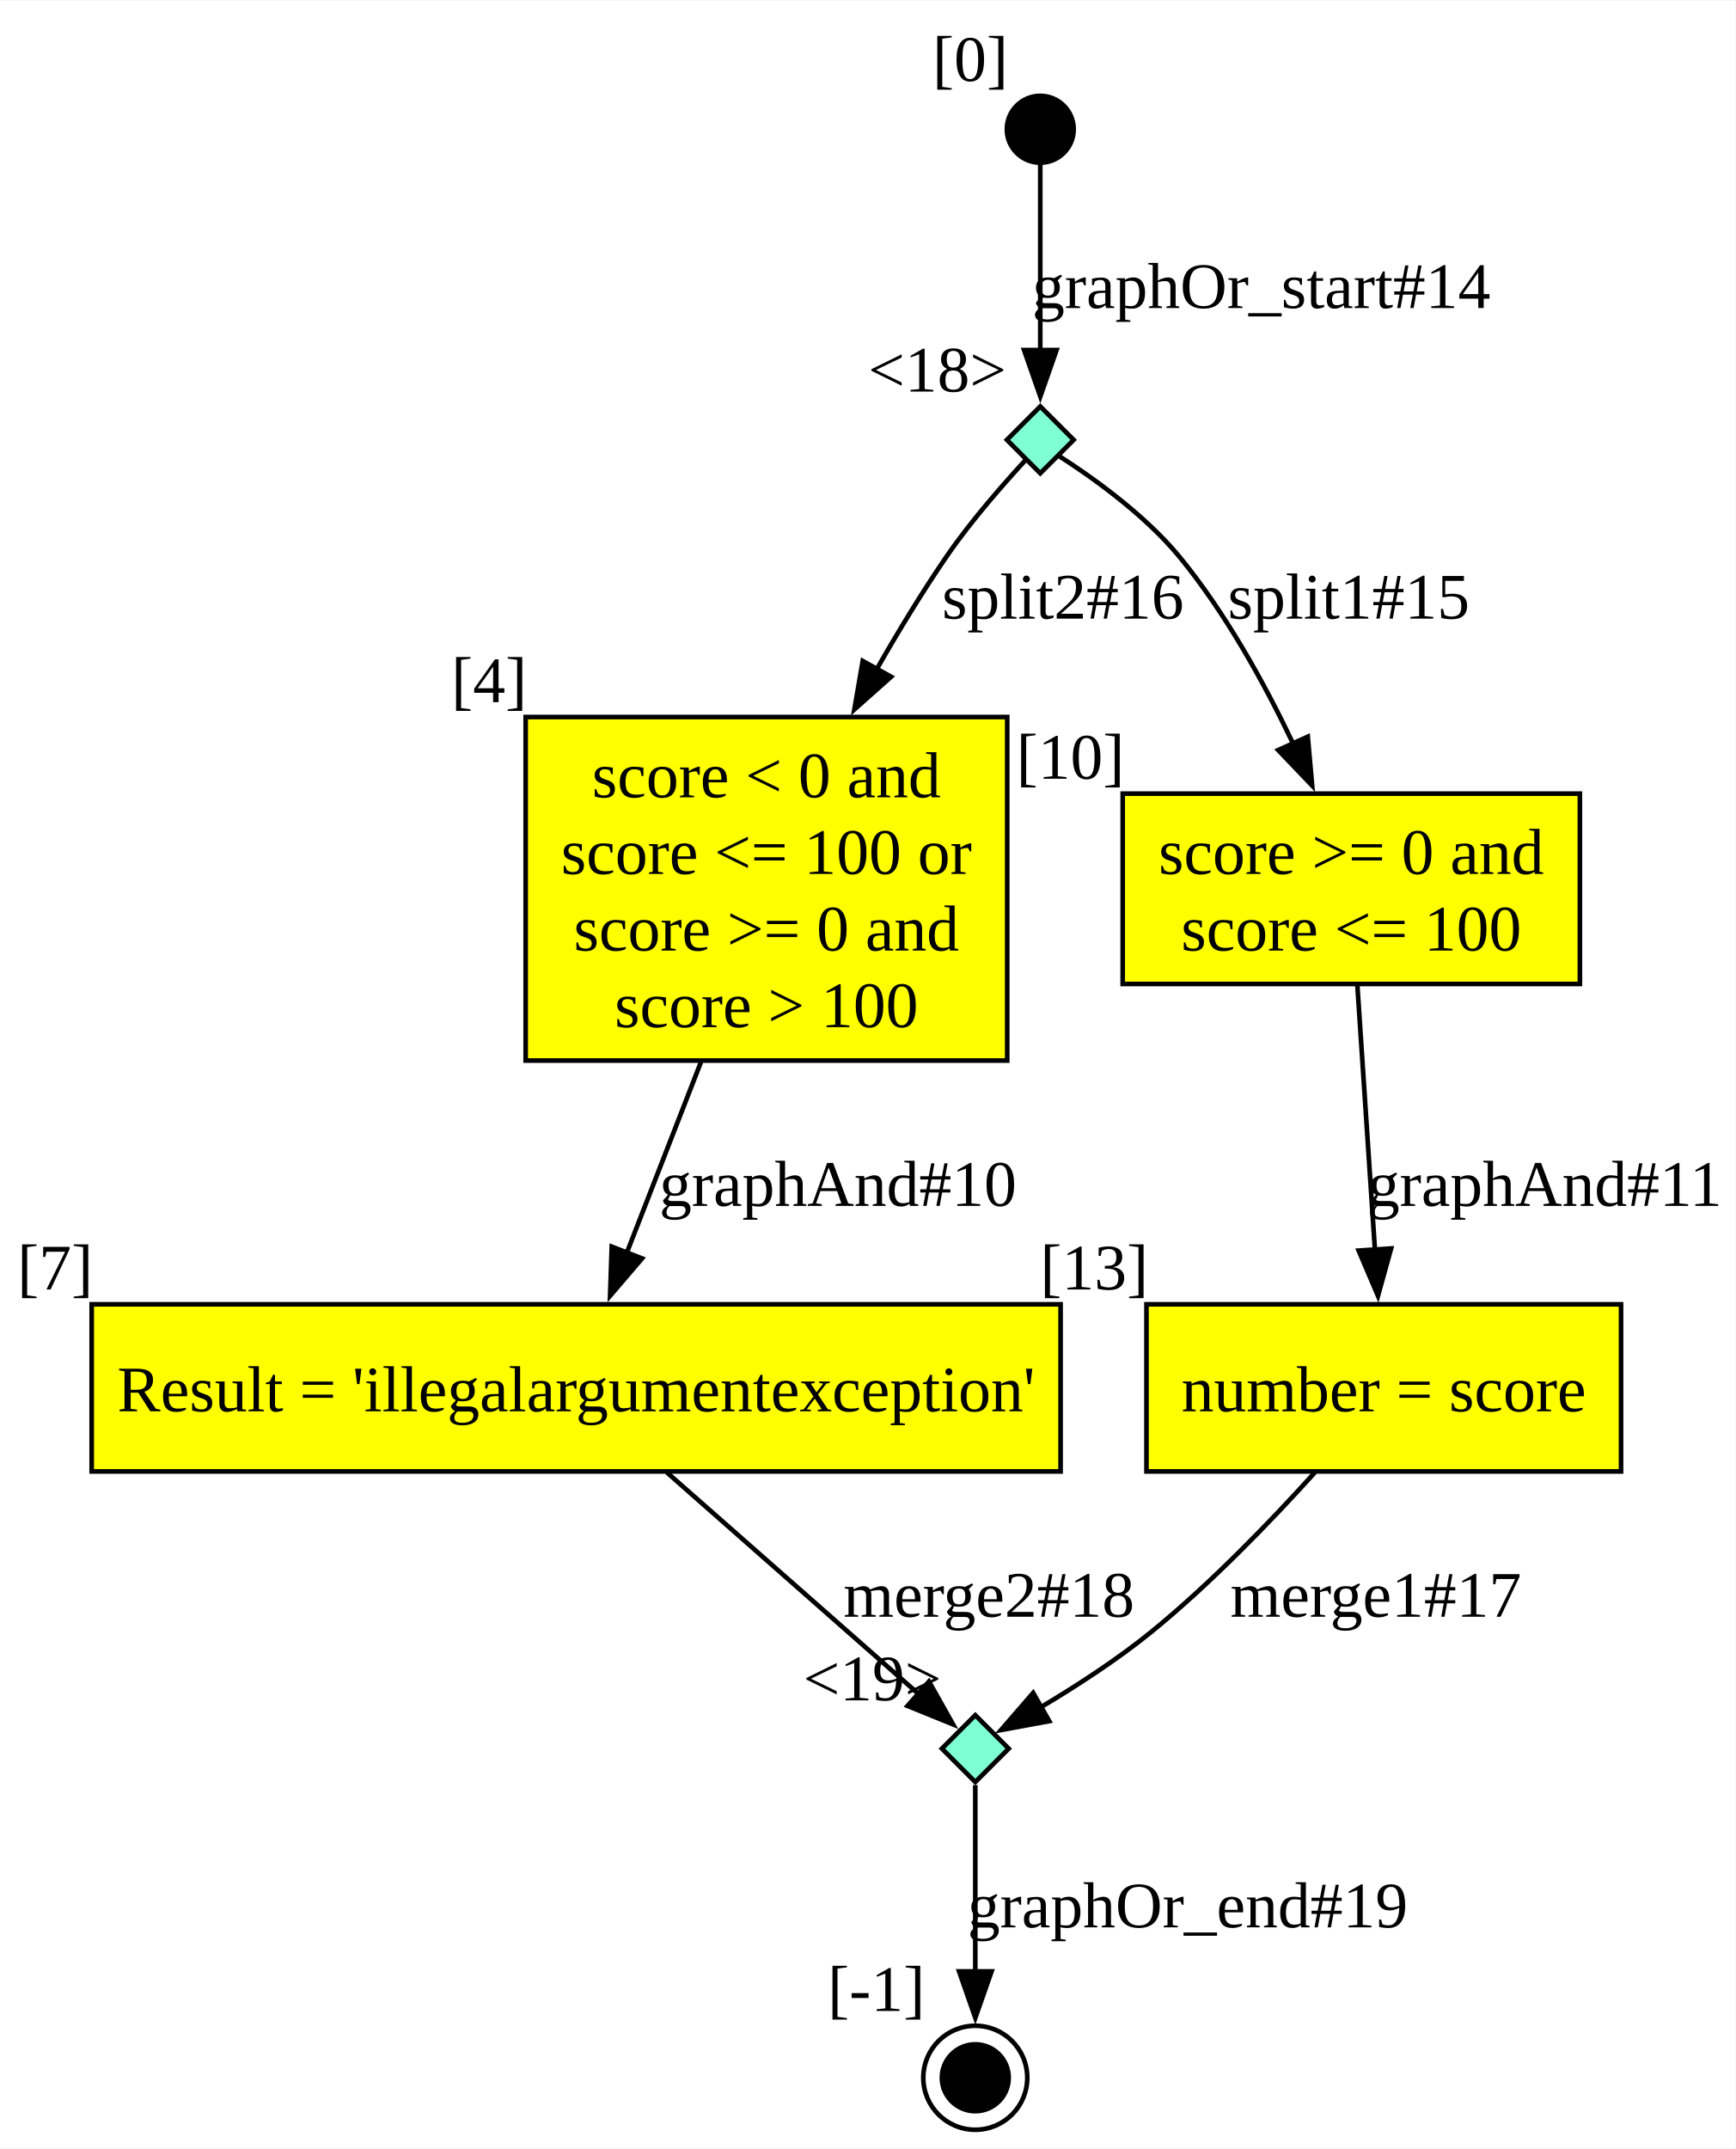
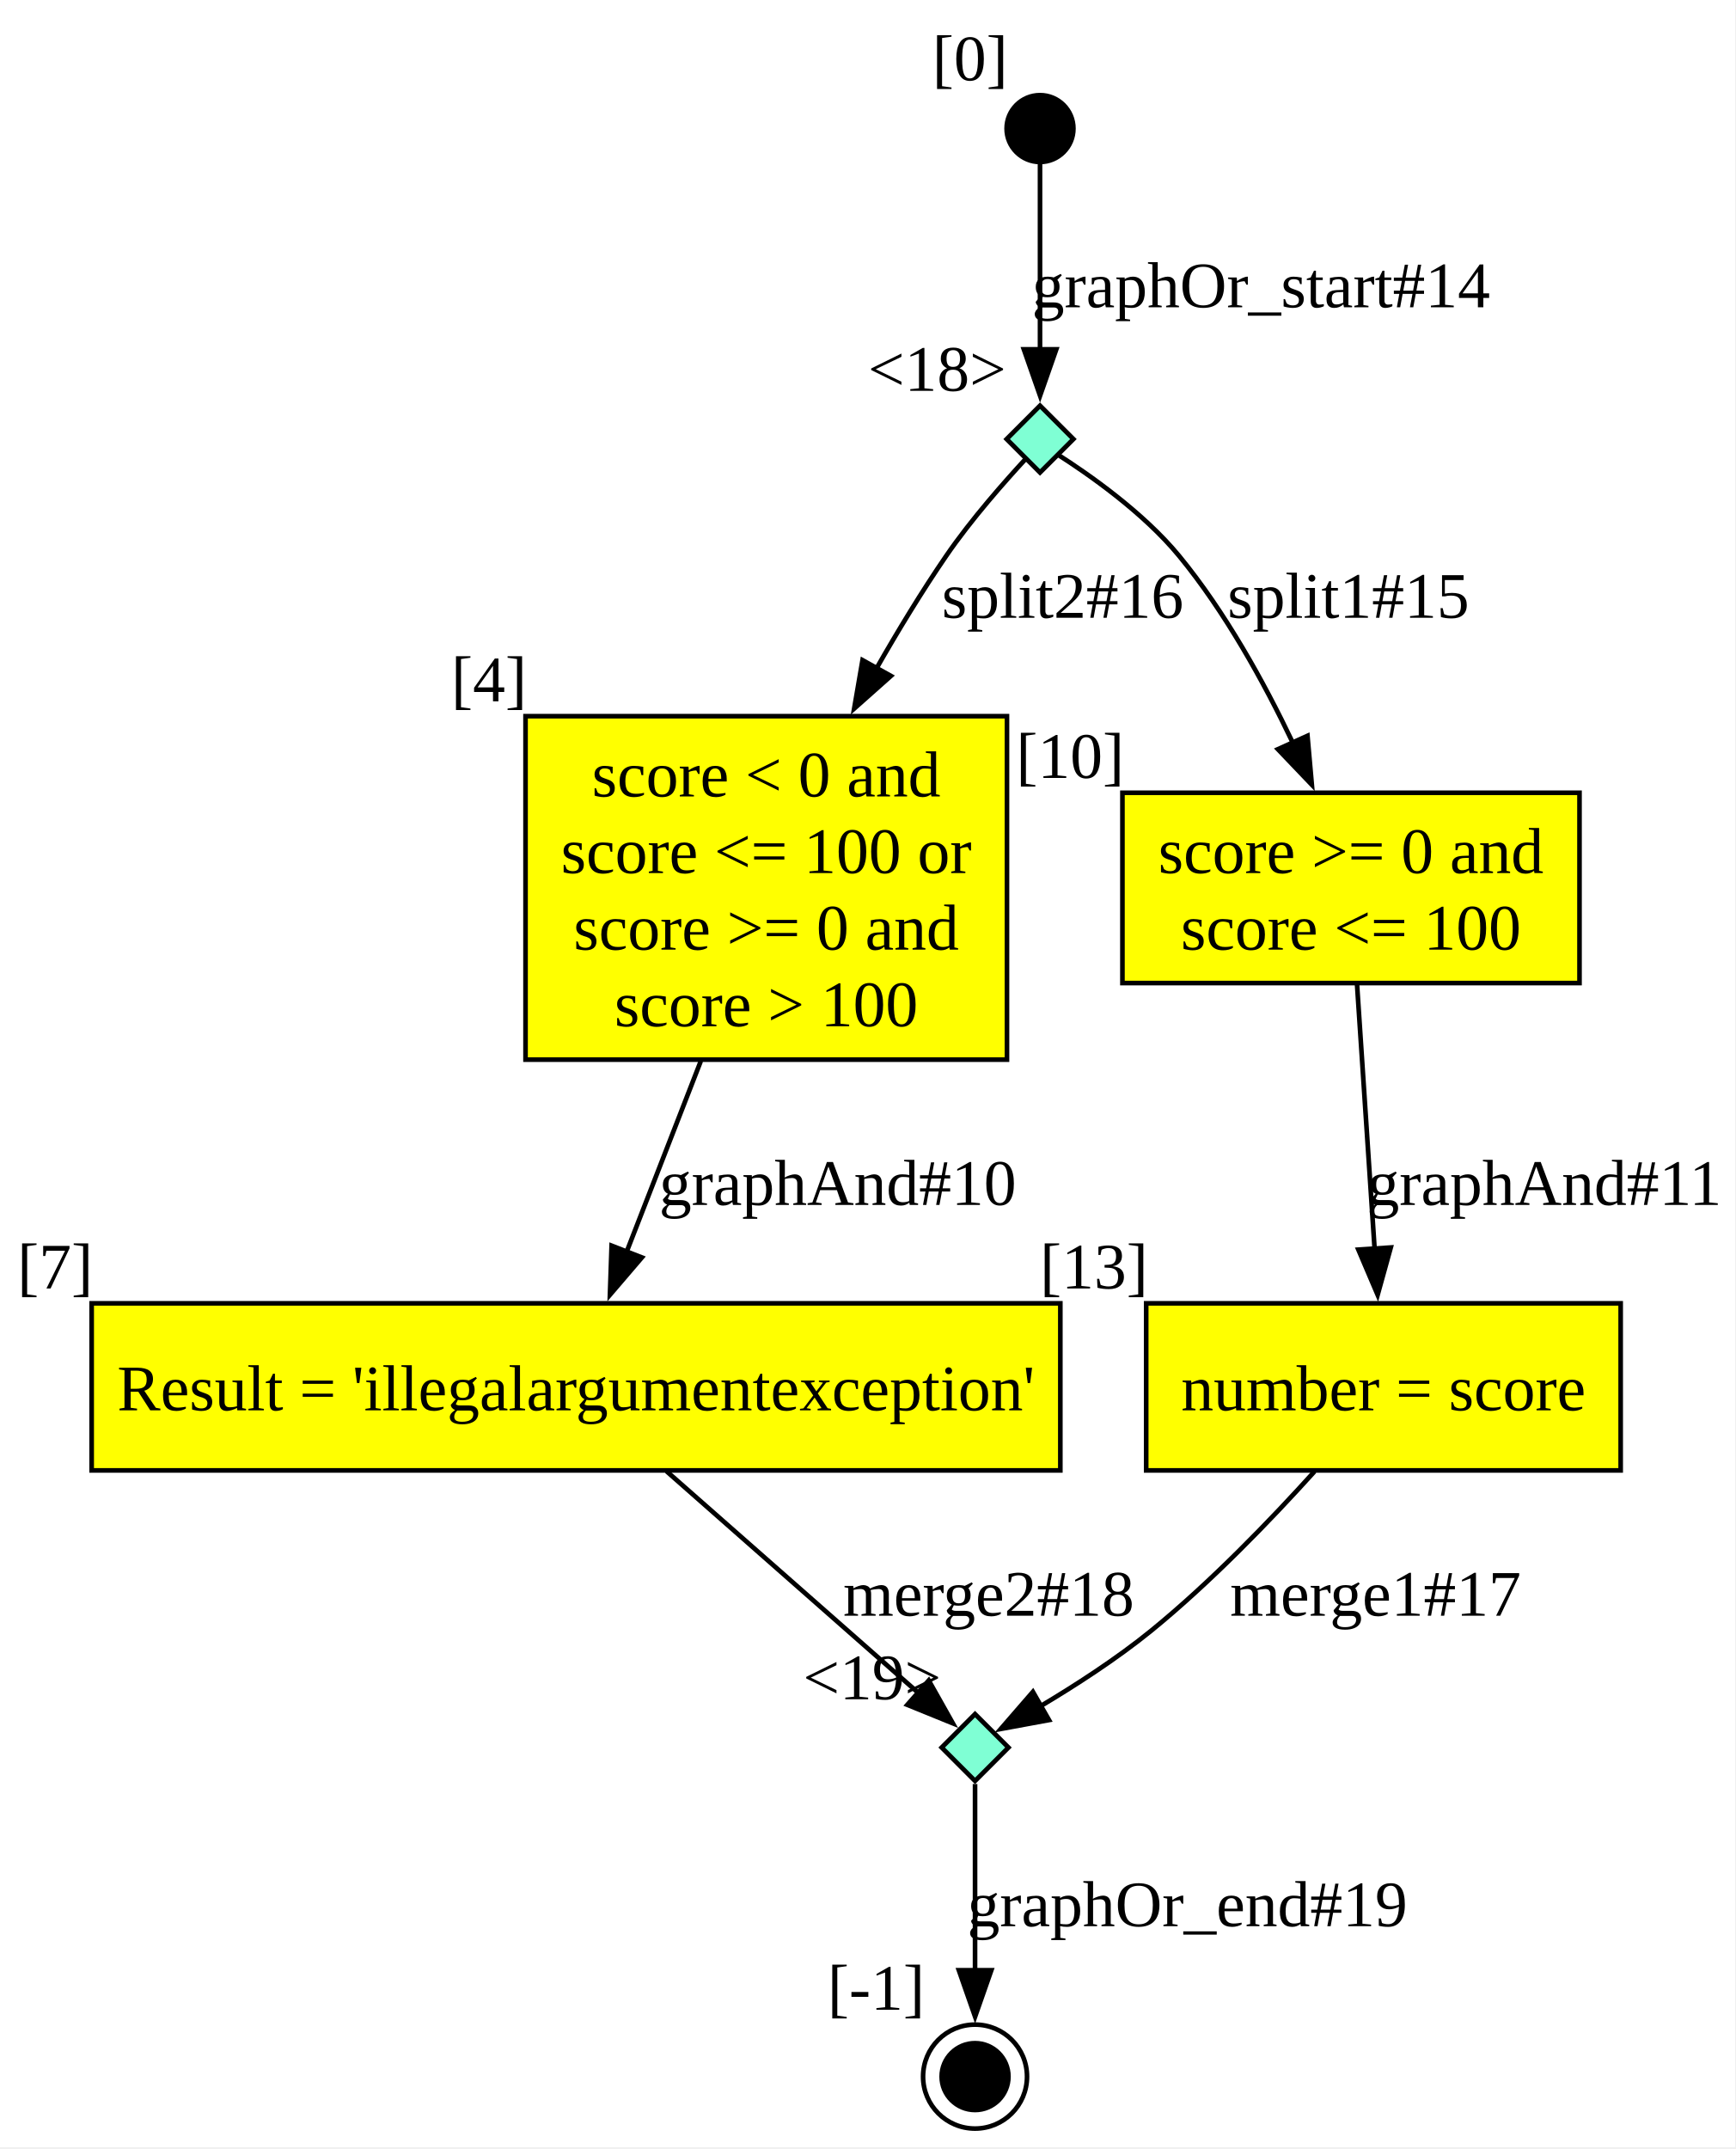
- <svg xmlns="http://www.w3.org/2000/svg" width="374pt" height="463pt" viewBox="0.00 0.00 373.91 462.60">
+ <svg xmlns="http://www.w3.org/2000/svg" width="374pt" height="463pt" viewBox="0.00 0.00 374.00 463.00">
  <g id="graph0" class="graph" transform="scale(1 1) rotate(0) translate(4 458.6)">
    <polygon fill="white" stroke="none" points="-4,4 -4,-458.6 369.91,-458.6 369.91,4 -4,4" />
    <g id="node1" class="node">
      <polygon fill="aquamarine" stroke="black" points="220.12,-371.2 212.93,-364 220.12,-356.8 227.32,-364 220.12,-371.2" />
-       <text text-anchor="middle" x="197.93" y="-374.4" font-family="Times New Roman,serif" font-size="14.00">&lt;18&gt;</text>
+       <text xml:space="preserve" text-anchor="middle" x="197.93" y="-374.4" font-family="Times New Roman,serif" font-size="14.00">&lt;18&gt;</text>
    </g>
    <g id="node3" class="node">
      <polygon fill="yellow" stroke="black" points="213,-304.3 109.25,-304.3 109.25,-230.3 213,-230.3 213,-304.3" />
-       <text text-anchor="middle" x="161.12" y="-287" font-family="Times New Roman,serif" font-size="14.00">score &lt; 0 and</text>
-       <text text-anchor="middle" x="161.12" y="-270.5" font-family="Times New Roman,serif" font-size="14.00">score &lt;= 100 or</text>
-       <text text-anchor="middle" x="161.12" y="-254" font-family="Times New Roman,serif" font-size="14.00">score &gt;= 0 and</text>
-       <text text-anchor="middle" x="161.12" y="-237.5" font-family="Times New Roman,serif" font-size="14.00">score &gt; 100</text>
-       <text text-anchor="middle" x="101.38" y="-307.5" font-family="Times New Roman,serif" font-size="14.00">[4]</text>
+       <text xml:space="preserve" text-anchor="middle" x="161.12" y="-287" font-family="Times New Roman,serif" font-size="14.00">score &lt; 0 and</text>
+       <text xml:space="preserve" text-anchor="middle" x="161.12" y="-270.5" font-family="Times New Roman,serif" font-size="14.00">score &lt;= 100 or</text>
+       <text xml:space="preserve" text-anchor="middle" x="161.12" y="-254" font-family="Times New Roman,serif" font-size="14.00">score &gt;= 0 and</text>
+       <text xml:space="preserve" text-anchor="middle" x="161.12" y="-237.5" font-family="Times New Roman,serif" font-size="14.00">score &gt; 100</text>
+       <text xml:space="preserve" text-anchor="middle" x="101.38" y="-307.5" font-family="Times New Roman,serif" font-size="14.00">[4]</text>
    </g>
    <g id="edge1" class="edge">
      <path fill="none" stroke="black" d="M217.02,-359.72C212.85,-355.21 205.32,-346.76 199.88,-338.8 194.66,-331.18 189.56,-322.79 184.85,-314.54" />
      <polygon fill="black" stroke="black" points="187.99,-312.97 180.07,-305.93 181.87,-316.37 187.99,-312.97" />
-       <text text-anchor="middle" x="225" y="-325.5" font-family="Times New Roman,serif" font-size="14.00">split2#16</text>
+       <text xml:space="preserve" text-anchor="middle" x="225" y="-325.5" font-family="Times New Roman,serif" font-size="14.00">split2#16</text>
    </g>
    <g id="node7" class="node">
      <polygon fill="yellow" stroke="black" points="336.38,-287.8 237.88,-287.8 237.88,-246.8 336.38,-246.8 336.38,-287.8" />
-       <text text-anchor="middle" x="287.12" y="-270.5" font-family="Times New Roman,serif" font-size="14.00">score &gt;= 0 and</text>
-       <text text-anchor="middle" x="287.12" y="-254" font-family="Times New Roman,serif" font-size="14.00">score &lt;= 100</text>
-       <text text-anchor="middle" x="226.62" y="-291" font-family="Times New Roman,serif" font-size="14.00">[10]</text>
+       <text xml:space="preserve" text-anchor="middle" x="287.12" y="-270.5" font-family="Times New Roman,serif" font-size="14.00">score &gt;= 0 and</text>
+       <text xml:space="preserve" text-anchor="middle" x="287.12" y="-254" font-family="Times New Roman,serif" font-size="14.00">score &lt;= 100</text>
+       <text xml:space="preserve" text-anchor="middle" x="226.62" y="-291" font-family="Times New Roman,serif" font-size="14.00">[10]</text>
    </g>
    <g id="edge8" class="edge">
      <path fill="none" stroke="black" d="M224.05,-360.59C230.23,-356.65 242.31,-348.31 250.12,-338.8 260,-326.78 268.34,-311.71 274.59,-298.59" />
      <polygon fill="black" stroke="black" points="277.76,-300.07 278.7,-289.52 271.38,-297.18 277.76,-300.07" />
-       <text text-anchor="middle" x="286.57" y="-325.5" font-family="Times New Roman,serif" font-size="14.00">split1#15</text>
+       <text xml:space="preserve" text-anchor="middle" x="286.57" y="-325.5" font-family="Times New Roman,serif" font-size="14.00">split1#15</text>
    </g>
    <g id="node2" class="node">
      <polygon fill="aquamarine" stroke="black" points="206.12,-89.3 198.93,-82.1 206.12,-74.9 213.32,-82.1 206.12,-89.3" />
-       <text text-anchor="middle" x="183.93" y="-92.5" font-family="Times New Roman,serif" font-size="14.00">&lt;19&gt;</text>
+       <text xml:space="preserve" text-anchor="middle" x="183.93" y="-92.5" font-family="Times New Roman,serif" font-size="14.00">&lt;19&gt;</text>
    </g>
    <g id="node5" class="node">
      <ellipse fill="black" stroke="black" cx="206.12" cy="-11.2" rx="7.2" ry="7.2" />
      <ellipse fill="none" stroke="black" cx="206.12" cy="-11.2" rx="11.2" ry="11.2" />
-       <text text-anchor="middle" x="184.8" y="-25.6" font-family="Times New Roman,serif" font-size="14.00">[-1]</text>
+       <text xml:space="preserve" text-anchor="middle" x="184.8" y="-25.6" font-family="Times New Roman,serif" font-size="14.00">[-1]</text>
    </g>
    <g id="edge4" class="edge">
      <path fill="none" stroke="black" d="M206.12,-74.24C206.12,-64.87 206.12,-47.63 206.12,-33.7" />
      <polygon fill="black" stroke="black" points="209.63,-34.11 206.13,-24.11 202.63,-34.11 209.63,-34.11" />
-       <text text-anchor="middle" x="251.88" y="-43.6" font-family="Times New Roman,serif" font-size="14.00">graphOr_end#19</text>
+       <text xml:space="preserve" text-anchor="middle" x="251.88" y="-43.6" font-family="Times New Roman,serif" font-size="14.00">graphOr_end#19</text>
    </g>
    <g id="node4" class="node">
      <polygon fill="yellow" stroke="black" points="224.5,-177.8 15.75,-177.8 15.75,-141.8 224.5,-141.8 224.5,-177.8" />
-       <text text-anchor="middle" x="120.12" y="-154.75" font-family="Times New Roman,serif" font-size="14.00">Result = 'illegalargumentexception'</text>
-       <text text-anchor="middle" x="7.88" y="-181" font-family="Times New Roman,serif" font-size="14.00">[7]</text>
+       <text xml:space="preserve" text-anchor="middle" x="120.12" y="-154.75" font-family="Times New Roman,serif" font-size="14.00">Result = 'illegalargumentexception'</text>
+       <text xml:space="preserve" text-anchor="middle" x="7.88" y="-181" font-family="Times New Roman,serif" font-size="14.00">[7]</text>
    </g>
    <g id="edge5" class="edge">
      <path fill="none" stroke="black" d="M147.02,-229.99C141.75,-216.44 135.86,-201.28 130.93,-188.61" />
      <polygon fill="black" stroke="black" points="134.33,-187.68 127.44,-179.63 127.8,-190.22 134.33,-187.68" />
-       <text text-anchor="middle" x="176.52" y="-199" font-family="Times New Roman,serif" font-size="14.00">graphAnd#10</text>
+       <text xml:space="preserve" text-anchor="middle" x="176.52" y="-199" font-family="Times New Roman,serif" font-size="14.00">graphAnd#10</text>
    </g>
    <g id="edge3" class="edge">
      <path fill="none" stroke="black" d="M139.64,-141.62C156.39,-126.88 180,-106.1 194.11,-93.68" />
      <polygon fill="black" stroke="black" points="196.14,-96.55 201.34,-87.31 191.52,-91.3 196.14,-96.55" />
-       <text text-anchor="middle" x="209.06" y="-110.5" font-family="Times New Roman,serif" font-size="14.00">merge2#18</text>
+       <text xml:space="preserve" text-anchor="middle" x="209.06" y="-110.5" font-family="Times New Roman,serif" font-size="14.00">merge2#18</text>
    </g>
    <g id="node6" class="node">
      <ellipse fill="black" stroke="black" cx="220.12" cy="-430.9" rx="7.2" ry="7.2" />
-       <text text-anchor="middle" x="205.05" y="-441.3" font-family="Times New Roman,serif" font-size="14.00">[0]</text>
+       <text xml:space="preserve" text-anchor="middle" x="205.05" y="-441.3" font-family="Times New Roman,serif" font-size="14.00">[0]</text>
    </g>
    <g id="edge7" class="edge">
      <path fill="none" stroke="black" d="M220.12,-423.44C220.12,-414.11 220.12,-396.51 220.12,-383.05" />
      <polygon fill="black" stroke="black" points="223.63,-383.34 220.13,-373.34 216.63,-383.34 223.63,-383.34" />
-       <text text-anchor="middle" x="267.75" y="-392.4" font-family="Times New Roman,serif" font-size="14.00">graphOr_start#14</text>
+       <text xml:space="preserve" text-anchor="middle" x="267.75" y="-392.4" font-family="Times New Roman,serif" font-size="14.00">graphOr_start#14</text>
    </g>
    <g id="node8" class="node">
      <polygon fill="yellow" stroke="black" points="345.25,-177.8 243,-177.8 243,-141.8 345.25,-141.8 345.25,-177.8" />
-       <text text-anchor="middle" x="294.12" y="-154.75" font-family="Times New Roman,serif" font-size="14.00">number = score</text>
-       <text text-anchor="middle" x="231.75" y="-181" font-family="Times New Roman,serif" font-size="14.00">[13]</text>
+       <text xml:space="preserve" text-anchor="middle" x="294.12" y="-154.75" font-family="Times New Roman,serif" font-size="14.00">number = score</text>
+       <text xml:space="preserve" text-anchor="middle" x="231.75" y="-181" font-family="Times New Roman,serif" font-size="14.00">[13]</text>
    </g>
    <g id="edge6" class="edge">
      <path fill="none" stroke="black" d="M288.44,-246.46C289.51,-230.38 291.03,-207.5 292.23,-189.44" />
      <polygon fill="black" stroke="black" points="295.71,-189.83 292.88,-179.62 288.72,-189.37 295.71,-189.83" />
-       <text text-anchor="middle" x="328.79" y="-199" font-family="Times New Roman,serif" font-size="14.00">graphAnd#11</text>
+       <text xml:space="preserve" text-anchor="middle" x="328.79" y="-199" font-family="Times New Roman,serif" font-size="14.00">graphAnd#11</text>
    </g>
    <g id="edge2" class="edge">
      <path fill="none" stroke="black" d="M279.27,-141.57C269.77,-131.06 256.88,-117.69 244.12,-107.3 236.64,-101.21 227.55,-95.36 220.13,-90.95" />
      <polygon fill="black" stroke="black" points="222.06,-88.02 211.65,-86.1 218.59,-94.1 222.06,-88.02" />
-       <text text-anchor="middle" x="292.42" y="-110.5" font-family="Times New Roman,serif" font-size="14.00">merge1#17</text>
+       <text xml:space="preserve" text-anchor="middle" x="292.42" y="-110.5" font-family="Times New Roman,serif" font-size="14.00">merge1#17</text>
    </g>
  </g>
</svg>
